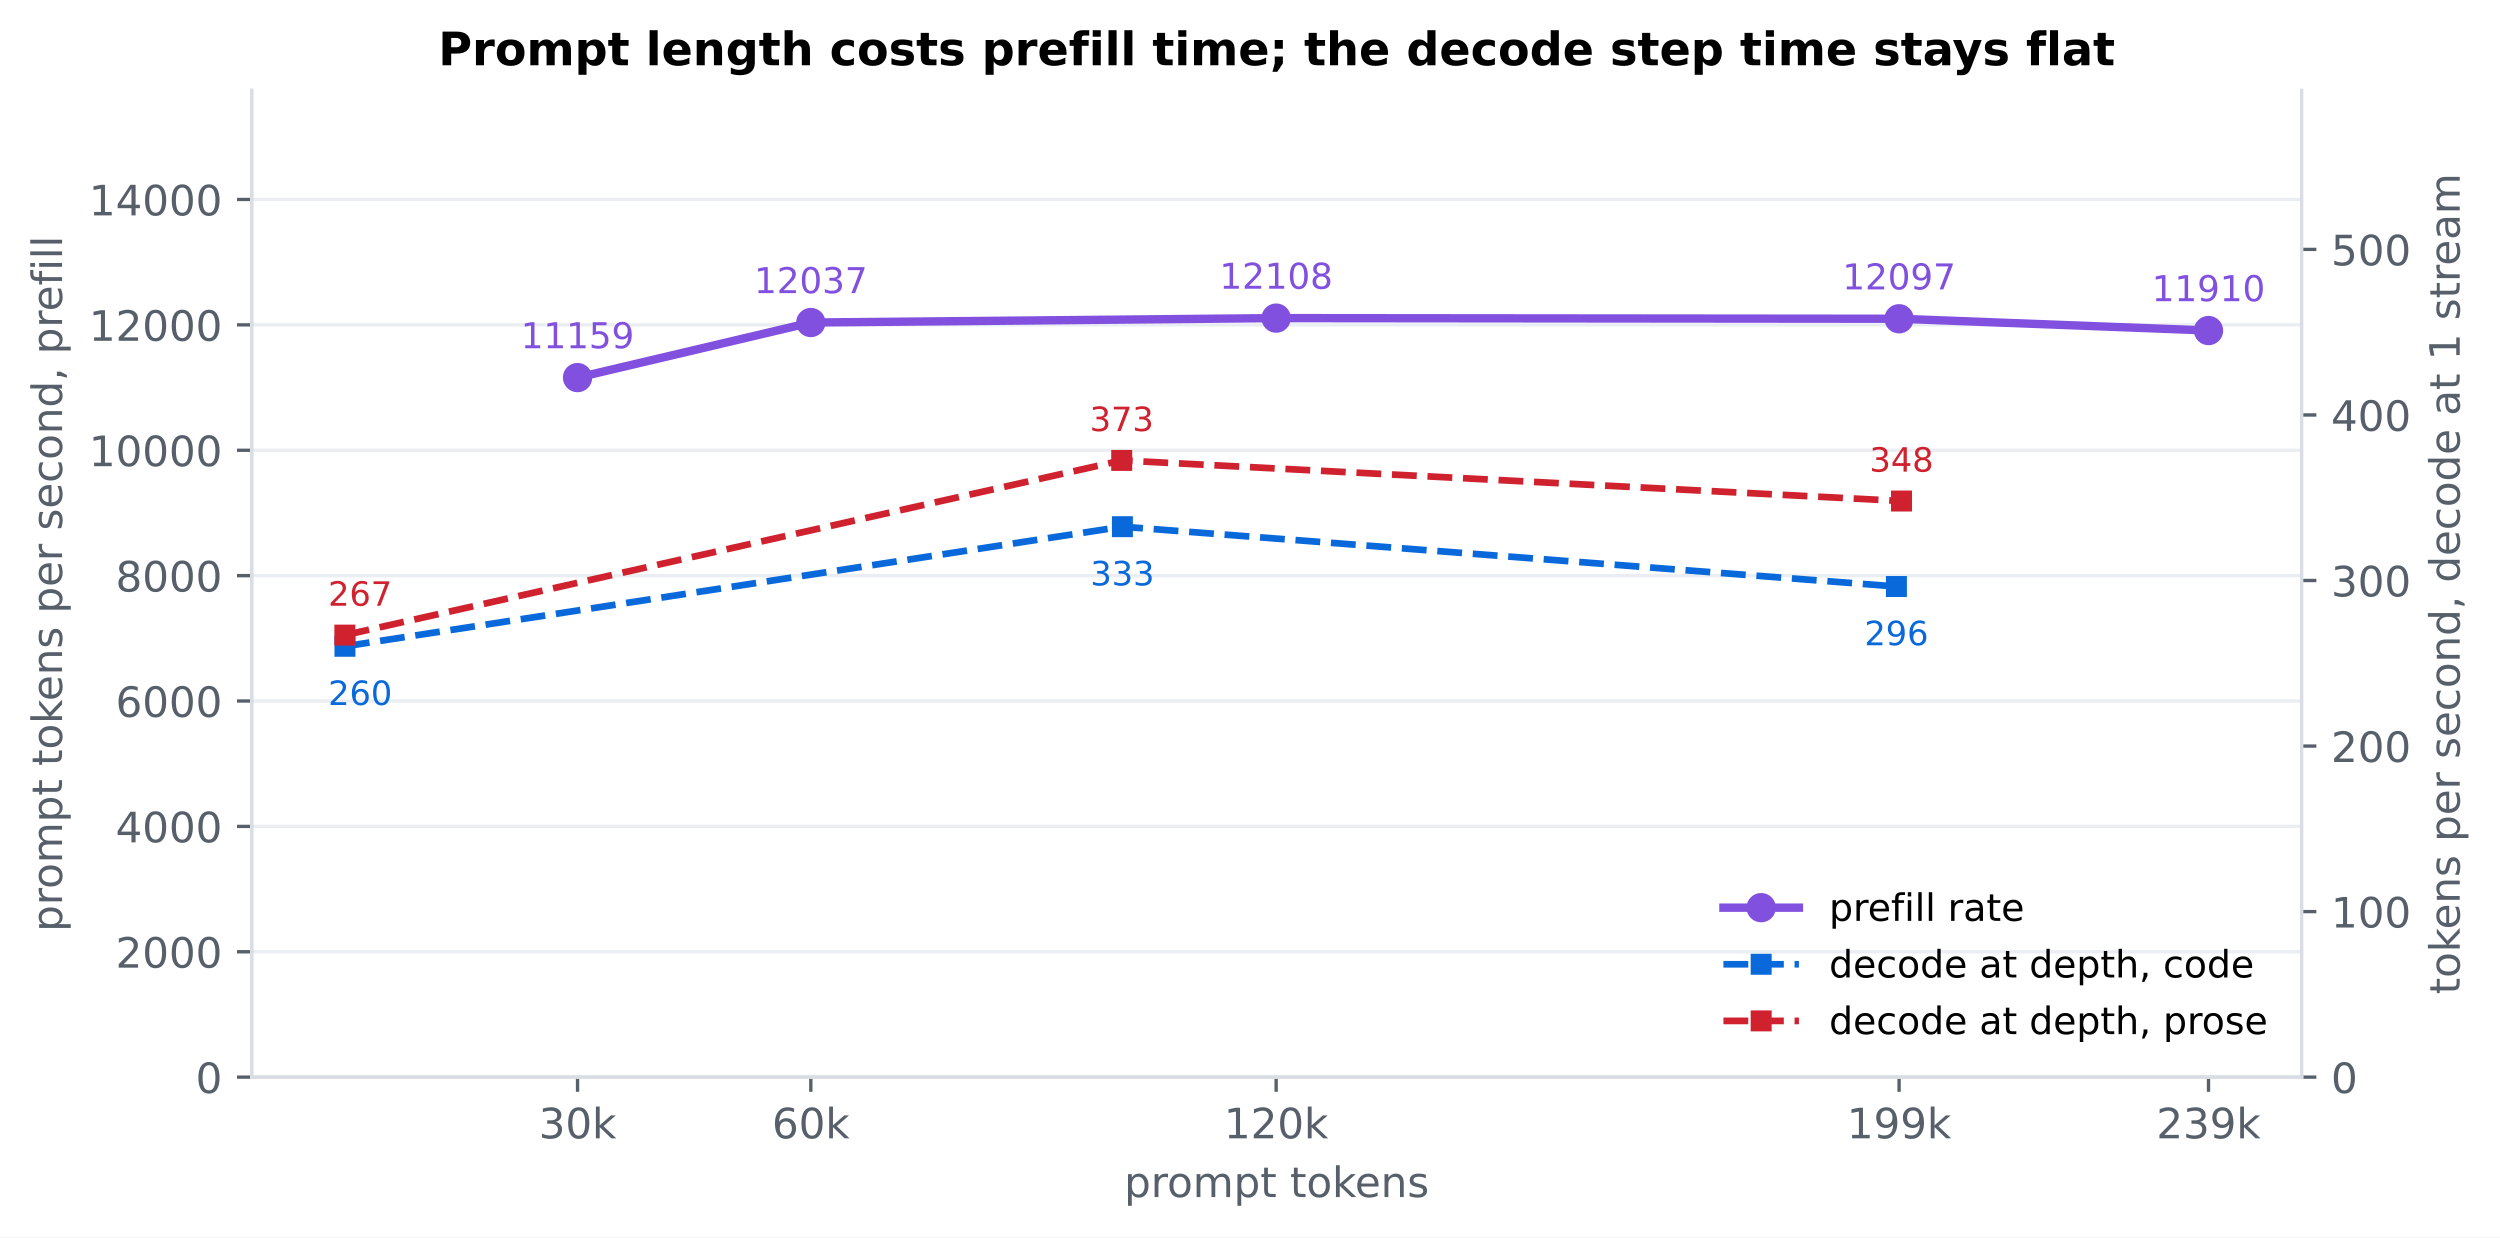
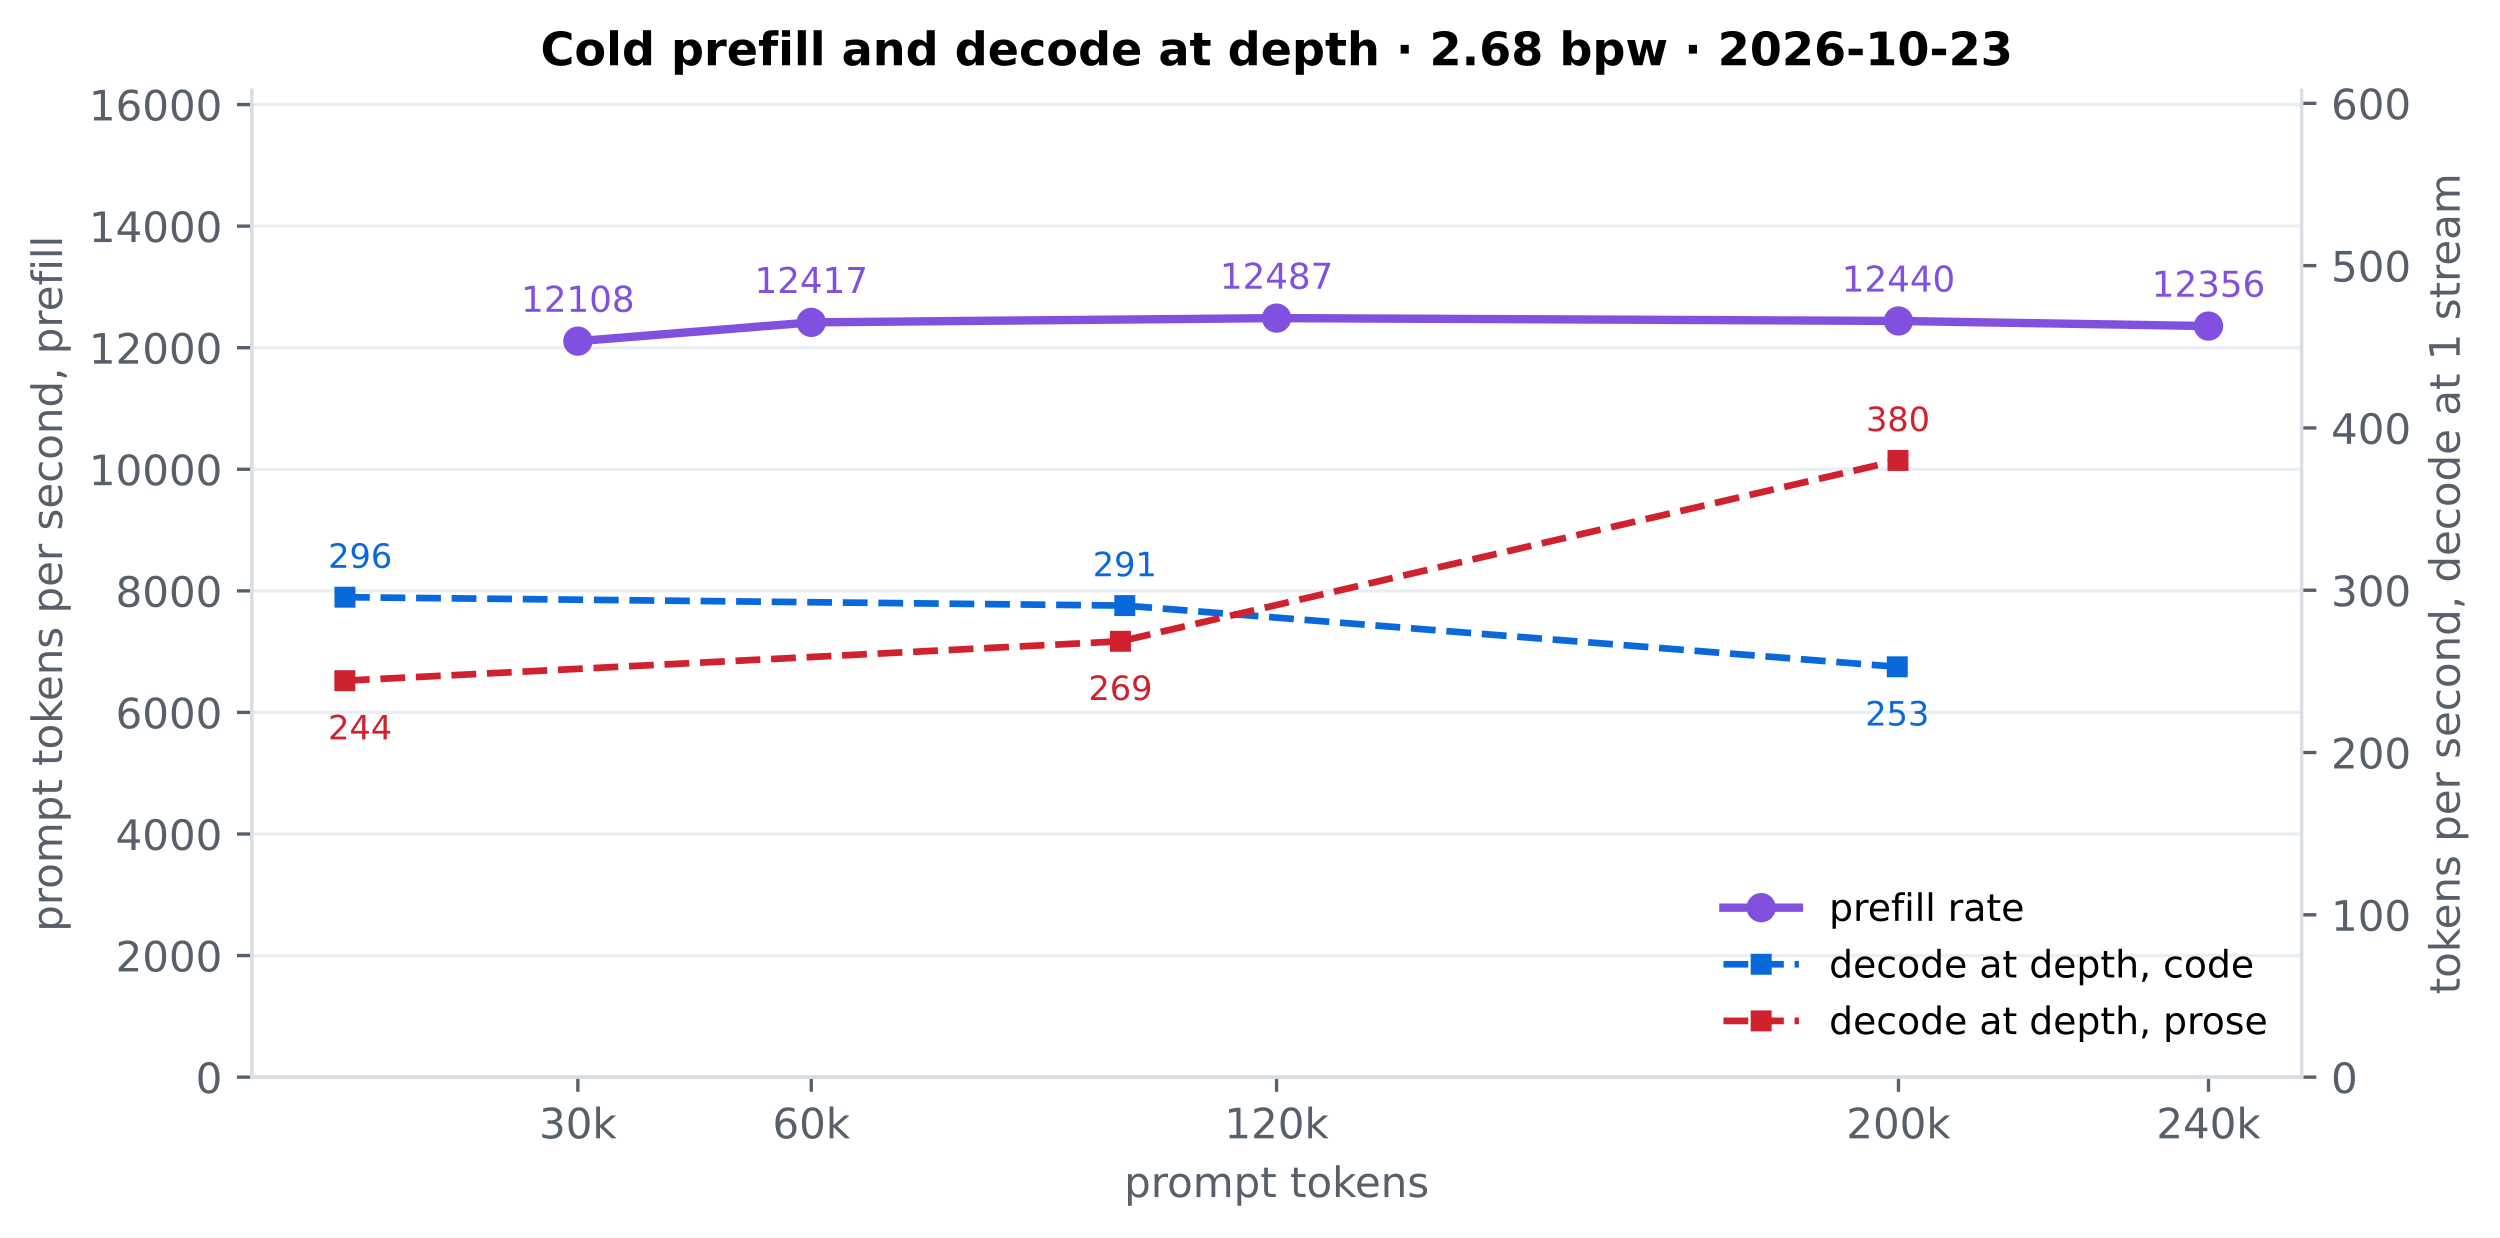
<svg xmlns="http://www.w3.org/2000/svg" xmlns:xlink="http://www.w3.org/1999/xlink" width="596.138pt" height="295.051pt" viewBox="0 0 596.138 295.051" version="1.1">
  <defs>
    <style type="text/css">*{stroke-linejoin: round; stroke-linecap: butt}</style>
  </defs>
  <g id="figure_1">
    <g id="patch_1">
-       <path d="M 0 295.051  L 596.138 295.051  L 596.138 0  L 0 0  z " style="fill: #ffffff" />
+       <path d="M 0 295.051 L 596.138 295.051 L 596.138 0 L 0 0 z " style="fill: #ffffff" />
    </g>
    <g id="axes_1">
      <g id="patch_2">
-         <path d="M 60.013 256.849  L 548.85 256.849  L 548.85 21.558  L 60.013 21.558  z " style="fill: #ffffff" />
+         <path d="M 60.013 256.849 L 548.85 256.849 L 548.85 21.558 L 60.013 21.558 z " style="fill: #ffffff" />
      </g>
      <g id="matplotlib.axis_1">
        <g id="xtick_1">
          <g id="line2d_1">
            <defs>
-               <path id="me7ff6770a5" d="M 0 0  L 0 3.5  " style="stroke: #57606a; stroke-width: 0.8" />
+               <path id="m849d6d04f1" d="M 0 0 L 0 3.5 " style="stroke: #57606a; stroke-width: 0.8" />
            </defs>
            <g>
-               <use xlink:href="#me7ff6770a5" x="137.719" y="256.849" style="fill: #57606a; stroke: #57606a; stroke-width: 0.8" />
+               <use xlink:href="#m849d6d04f1" x="137.792" y="256.849" style="fill: #57606a; stroke: #57606a; stroke-width: 0.8" />
            </g>
          </g>
          <g id="text_1">
-             <text style="font-size: 10px; font-family: 'DejaVu Sans', 'Bitstream Vera Sans', 'Computer Modern Sans Serif', 'Lucida Grande', 'Verdana', 'Geneva', 'Lucid', 'Arial', 'Helvetica', 'Avant Garde', sans-serif; text-anchor: middle; fill: #57606a" x="137.719" y="271.448" transform="rotate(-0 137.719 271.4476)">30k</text>
+             <text style="font-size: 10px; font-family: 'DejaVu Sans', 'Bitstream Vera Sans', 'Computer Modern Sans Serif', 'Lucida Grande', 'Verdana', 'Geneva', 'Lucid', 'Arial', 'Helvetica', 'Avant Garde', sans-serif; text-anchor: middle; fill: #57606a" x="137.792" y="271.448" transform="rotate(-0 137.7923 271.4476)">30k</text>
          </g>
        </g>
        <g id="xtick_2">
          <g id="line2d_2">
            <g>
-               <use xlink:href="#me7ff6770a5" x="193.344" y="256.849" style="fill: #57606a; stroke: #57606a; stroke-width: 0.8" />
+               <use xlink:href="#m849d6d04f1" x="193.452" y="256.849" style="fill: #57606a; stroke: #57606a; stroke-width: 0.8" />
            </g>
          </g>
          <g id="text_2">
-             <text style="font-size: 10px; font-family: 'DejaVu Sans', 'Bitstream Vera Sans', 'Computer Modern Sans Serif', 'Lucida Grande', 'Verdana', 'Geneva', 'Lucid', 'Arial', 'Helvetica', 'Avant Garde', sans-serif; text-anchor: middle; fill: #57606a" x="193.344" y="271.448" transform="rotate(-0 193.3438 271.4476)">60k</text>
+             <text style="font-size: 10px; font-family: 'DejaVu Sans', 'Bitstream Vera Sans', 'Computer Modern Sans Serif', 'Lucida Grande', 'Verdana', 'Geneva', 'Lucid', 'Arial', 'Helvetica', 'Avant Garde', sans-serif; text-anchor: middle; fill: #57606a" x="193.452" y="271.448" transform="rotate(-0 193.4521 271.4476)">60k</text>
          </g>
        </g>
        <g id="xtick_3">
          <g id="line2d_3">
            <g>
-               <use xlink:href="#me7ff6770a5" x="304.303" y="256.849" style="fill: #57606a; stroke: #57606a; stroke-width: 0.8" />
+               <use xlink:href="#m849d6d04f1" x="304.407" y="256.849" style="fill: #57606a; stroke: #57606a; stroke-width: 0.8" />
            </g>
          </g>
          <g id="text_3">
-             <text style="font-size: 10px; font-family: 'DejaVu Sans', 'Bitstream Vera Sans', 'Computer Modern Sans Serif', 'Lucida Grande', 'Verdana', 'Geneva', 'Lucid', 'Arial', 'Helvetica', 'Avant Garde', sans-serif; text-anchor: middle; fill: #57606a" x="304.303" y="271.448" transform="rotate(-0 304.3026 271.4476)">120k</text>
+             <text style="font-size: 10px; font-family: 'DejaVu Sans', 'Bitstream Vera Sans', 'Computer Modern Sans Serif', 'Lucida Grande', 'Verdana', 'Geneva', 'Lucid', 'Arial', 'Helvetica', 'Avant Garde', sans-serif; text-anchor: middle; fill: #57606a" x="304.407" y="271.448" transform="rotate(-0 304.4068 271.4476)">120k</text>
          </g>
        </g>
        <g id="xtick_4">
          <g id="line2d_4">
            <g>
-               <use xlink:href="#me7ff6770a5" x="452.846" y="256.849" style="fill: #57606a; stroke: #57606a; stroke-width: 0.8" />
+               <use xlink:href="#m849d6d04f1" x="452.701" y="256.849" style="fill: #57606a; stroke: #57606a; stroke-width: 0.8" />
            </g>
          </g>
          <g id="text_4">
-             <text style="font-size: 10px; font-family: 'DejaVu Sans', 'Bitstream Vera Sans', 'Computer Modern Sans Serif', 'Lucida Grande', 'Verdana', 'Geneva', 'Lucid', 'Arial', 'Helvetica', 'Avant Garde', sans-serif; text-anchor: middle; fill: #57606a" x="452.846" y="271.448" transform="rotate(-0 452.8459 271.4476)">199k</text>
+             <text style="font-size: 10px; font-family: 'DejaVu Sans', 'Bitstream Vera Sans', 'Computer Modern Sans Serif', 'Lucida Grande', 'Verdana', 'Geneva', 'Lucid', 'Arial', 'Helvetica', 'Avant Garde', sans-serif; text-anchor: middle; fill: #57606a" x="452.701" y="271.448" transform="rotate(-0 452.7006 271.4476)">200k</text>
          </g>
        </g>
        <g id="xtick_5">
          <g id="line2d_5">
            <g>
-               <use xlink:href="#me7ff6770a5" x="526.63" y="256.849" style="fill: #57606a; stroke: #57606a; stroke-width: 0.8" />
+               <use xlink:href="#m849d6d04f1" x="526.63" y="256.849" style="fill: #57606a; stroke: #57606a; stroke-width: 0.8" />
            </g>
          </g>
          <g id="text_5">
-             <text style="font-size: 10px; font-family: 'DejaVu Sans', 'Bitstream Vera Sans', 'Computer Modern Sans Serif', 'Lucida Grande', 'Verdana', 'Geneva', 'Lucid', 'Arial', 'Helvetica', 'Avant Garde', sans-serif; text-anchor: middle; fill: #57606a" x="526.63" y="271.448" transform="rotate(-0 526.6298 271.4476)">239k</text>
+             <text style="font-size: 10px; font-family: 'DejaVu Sans', 'Bitstream Vera Sans', 'Computer Modern Sans Serif', 'Lucida Grande', 'Verdana', 'Geneva', 'Lucid', 'Arial', 'Helvetica', 'Avant Garde', sans-serif; text-anchor: middle; fill: #57606a" x="526.63" y="271.448" transform="rotate(-0 526.6298 271.4476)">240k</text>
          </g>
        </g>
        <g id="text_6">
          <text style="font-size: 10px; font-family: 'DejaVu Sans', 'Bitstream Vera Sans', 'Computer Modern Sans Serif', 'Lucida Grande', 'Verdana', 'Geneva', 'Lucid', 'Arial', 'Helvetica', 'Avant Garde', sans-serif; text-anchor: middle; fill: #57606a" x="304.431" y="285.448" transform="rotate(-0 304.4315 285.4484)">prompt tokens</text>
        </g>
      </g>
      <g id="matplotlib.axis_2">
        <g id="ytick_1">
          <g id="line2d_6">
-             <path d="M 60.013 256.849  L 548.85 256.849  " clip-path="url(#pfccc46406d)" style="fill: none; stroke: #eaeef2; stroke-width: 0.8; stroke-linecap: square" />
+             <path d="M 60.013 256.849 L 548.85 256.849 " clip-path="url(#pd145f957ab)" style="fill: none; stroke: #eaeef2; stroke-width: 0.8; stroke-linecap: square" />
          </g>
          <g id="line2d_7">
            <defs>
-               <path id="m19bf4576a1" d="M 0 0  L -3.5 0  " style="stroke: #57606a; stroke-width: 0.8" />
+               <path id="mfe8df2e99f" d="M 0 0 L -3.5 0 " style="stroke: #57606a; stroke-width: 0.8" />
            </defs>
            <g>
-               <use xlink:href="#m19bf4576a1" x="60.013" y="256.849" style="fill: #57606a; stroke: #57606a; stroke-width: 0.8" />
+               <use xlink:href="#mfe8df2e99f" x="60.013" y="256.849" style="fill: #57606a; stroke: #57606a; stroke-width: 0.8" />
            </g>
          </g>
          <g id="text_7">
            <text style="font-size: 10px; font-family: 'DejaVu Sans', 'Bitstream Vera Sans', 'Computer Modern Sans Serif', 'Lucida Grande', 'Verdana', 'Geneva', 'Lucid', 'Arial', 'Helvetica', 'Avant Garde', sans-serif; text-anchor: end; fill: #57606a" x="53.013" y="260.648" transform="rotate(-0 53.01328 260.648)">0</text>
          </g>
        </g>
        <g id="ytick_2">
          <g id="line2d_8">
-             <path d="M 60.013 226.952  L 548.85 226.952  " clip-path="url(#pfccc46406d)" style="fill: none; stroke: #eaeef2; stroke-width: 0.8; stroke-linecap: square" />
+             <path d="M 60.013 227.86 L 548.85 227.86 " clip-path="url(#pd145f957ab)" style="fill: none; stroke: #eaeef2; stroke-width: 0.8; stroke-linecap: square" />
          </g>
          <g id="line2d_9">
            <g>
-               <use xlink:href="#m19bf4576a1" x="60.013" y="226.952" style="fill: #57606a; stroke: #57606a; stroke-width: 0.8" />
+               <use xlink:href="#mfe8df2e99f" x="60.013" y="227.86" style="fill: #57606a; stroke: #57606a; stroke-width: 0.8" />
            </g>
          </g>
          <g id="text_8">
-             <text style="font-size: 10px; font-family: 'DejaVu Sans', 'Bitstream Vera Sans', 'Computer Modern Sans Serif', 'Lucida Grande', 'Verdana', 'Geneva', 'Lucid', 'Arial', 'Helvetica', 'Avant Garde', sans-serif; text-anchor: end; fill: #57606a" x="53.013" y="230.751" transform="rotate(-0 53.01328 230.7509)">2000</text>
+             <text style="font-size: 10px; font-family: 'DejaVu Sans', 'Bitstream Vera Sans', 'Computer Modern Sans Serif', 'Lucida Grande', 'Verdana', 'Geneva', 'Lucid', 'Arial', 'Helvetica', 'Avant Garde', sans-serif; text-anchor: end; fill: #57606a" x="53.013" y="231.659" transform="rotate(-0 53.01328 231.6586)">2000</text>
          </g>
        </g>
        <g id="ytick_3">
          <g id="line2d_10">
-             <path d="M 60.013 197.055  L 548.85 197.055  " clip-path="url(#pfccc46406d)" style="fill: none; stroke: #eaeef2; stroke-width: 0.8; stroke-linecap: square" />
+             <path d="M 60.013 198.87 L 548.85 198.87 " clip-path="url(#pd145f957ab)" style="fill: none; stroke: #eaeef2; stroke-width: 0.8; stroke-linecap: square" />
          </g>
          <g id="line2d_11">
            <g>
-               <use xlink:href="#m19bf4576a1" x="60.013" y="197.055" style="fill: #57606a; stroke: #57606a; stroke-width: 0.8" />
+               <use xlink:href="#mfe8df2e99f" x="60.013" y="198.87" style="fill: #57606a; stroke: #57606a; stroke-width: 0.8" />
            </g>
          </g>
          <g id="text_9">
-             <text style="font-size: 10px; font-family: 'DejaVu Sans', 'Bitstream Vera Sans', 'Computer Modern Sans Serif', 'Lucida Grande', 'Verdana', 'Geneva', 'Lucid', 'Arial', 'Helvetica', 'Avant Garde', sans-serif; text-anchor: end; fill: #57606a" x="53.013" y="200.854" transform="rotate(-0 53.01328 200.8538)">4000</text>
+             <text style="font-size: 10px; font-family: 'DejaVu Sans', 'Bitstream Vera Sans', 'Computer Modern Sans Serif', 'Lucida Grande', 'Verdana', 'Geneva', 'Lucid', 'Arial', 'Helvetica', 'Avant Garde', sans-serif; text-anchor: end; fill: #57606a" x="53.013" y="202.669" transform="rotate(-0 53.01328 202.6692)">4000</text>
          </g>
        </g>
        <g id="ytick_4">
          <g id="line2d_12">
-             <path d="M 60.013 167.158  L 548.85 167.158  " clip-path="url(#pfccc46406d)" style="fill: none; stroke: #eaeef2; stroke-width: 0.8; stroke-linecap: square" />
+             <path d="M 60.013 169.881 L 548.85 169.881 " clip-path="url(#pd145f957ab)" style="fill: none; stroke: #eaeef2; stroke-width: 0.8; stroke-linecap: square" />
          </g>
          <g id="line2d_13">
            <g>
-               <use xlink:href="#m19bf4576a1" x="60.013" y="167.158" style="fill: #57606a; stroke: #57606a; stroke-width: 0.8" />
+               <use xlink:href="#mfe8df2e99f" x="60.013" y="169.881" style="fill: #57606a; stroke: #57606a; stroke-width: 0.8" />
            </g>
          </g>
          <g id="text_10">
-             <text style="font-size: 10px; font-family: 'DejaVu Sans', 'Bitstream Vera Sans', 'Computer Modern Sans Serif', 'Lucida Grande', 'Verdana', 'Geneva', 'Lucid', 'Arial', 'Helvetica', 'Avant Garde', sans-serif; text-anchor: end; fill: #57606a" x="53.013" y="170.957" transform="rotate(-0 53.01328 170.9567)">6000</text>
+             <text style="font-size: 10px; font-family: 'DejaVu Sans', 'Bitstream Vera Sans', 'Computer Modern Sans Serif', 'Lucida Grande', 'Verdana', 'Geneva', 'Lucid', 'Arial', 'Helvetica', 'Avant Garde', sans-serif; text-anchor: end; fill: #57606a" x="53.013" y="173.68" transform="rotate(-0 53.01328 173.6798)">6000</text>
          </g>
        </g>
        <g id="ytick_5">
          <g id="line2d_14">
-             <path d="M 60.013 137.261  L 548.85 137.261  " clip-path="url(#pfccc46406d)" style="fill: none; stroke: #eaeef2; stroke-width: 0.8; stroke-linecap: square" />
+             <path d="M 60.013 140.892 L 548.85 140.892 " clip-path="url(#pd145f957ab)" style="fill: none; stroke: #eaeef2; stroke-width: 0.8; stroke-linecap: square" />
          </g>
          <g id="line2d_15">
            <g>
-               <use xlink:href="#m19bf4576a1" x="60.013" y="137.261" style="fill: #57606a; stroke: #57606a; stroke-width: 0.8" />
+               <use xlink:href="#mfe8df2e99f" x="60.013" y="140.892" style="fill: #57606a; stroke: #57606a; stroke-width: 0.8" />
            </g>
          </g>
          <g id="text_11">
-             <text style="font-size: 10px; font-family: 'DejaVu Sans', 'Bitstream Vera Sans', 'Computer Modern Sans Serif', 'Lucida Grande', 'Verdana', 'Geneva', 'Lucid', 'Arial', 'Helvetica', 'Avant Garde', sans-serif; text-anchor: end; fill: #57606a" x="53.013" y="141.06" transform="rotate(-0 53.01328 141.0596)">8000</text>
+             <text style="font-size: 10px; font-family: 'DejaVu Sans', 'Bitstream Vera Sans', 'Computer Modern Sans Serif', 'Lucida Grande', 'Verdana', 'Geneva', 'Lucid', 'Arial', 'Helvetica', 'Avant Garde', sans-serif; text-anchor: end; fill: #57606a" x="53.013" y="144.69" transform="rotate(-0 53.01328 144.6904)">8000</text>
          </g>
        </g>
        <g id="ytick_6">
          <g id="line2d_16">
-             <path d="M 60.013 107.364  L 548.85 107.364  " clip-path="url(#pfccc46406d)" style="fill: none; stroke: #eaeef2; stroke-width: 0.8; stroke-linecap: square" />
+             <path d="M 60.013 111.902 L 548.85 111.902 " clip-path="url(#pd145f957ab)" style="fill: none; stroke: #eaeef2; stroke-width: 0.8; stroke-linecap: square" />
          </g>
          <g id="line2d_17">
            <g>
-               <use xlink:href="#m19bf4576a1" x="60.013" y="107.364" style="fill: #57606a; stroke: #57606a; stroke-width: 0.8" />
+               <use xlink:href="#mfe8df2e99f" x="60.013" y="111.902" style="fill: #57606a; stroke: #57606a; stroke-width: 0.8" />
            </g>
          </g>
          <g id="text_12">
-             <text style="font-size: 10px; font-family: 'DejaVu Sans', 'Bitstream Vera Sans', 'Computer Modern Sans Serif', 'Lucida Grande', 'Verdana', 'Geneva', 'Lucid', 'Arial', 'Helvetica', 'Avant Garde', sans-serif; text-anchor: end; fill: #57606a" x="53.013" y="111.163" transform="rotate(-0 53.01328 111.1625)">10000</text>
+             <text style="font-size: 10px; font-family: 'DejaVu Sans', 'Bitstream Vera Sans', 'Computer Modern Sans Serif', 'Lucida Grande', 'Verdana', 'Geneva', 'Lucid', 'Arial', 'Helvetica', 'Avant Garde', sans-serif; text-anchor: end; fill: #57606a" x="53.013" y="115.701" transform="rotate(-0 53.01328 115.701)">10000</text>
          </g>
        </g>
        <g id="ytick_7">
          <g id="line2d_18">
-             <path d="M 60.013 77.467  L 548.85 77.467  " clip-path="url(#pfccc46406d)" style="fill: none; stroke: #eaeef2; stroke-width: 0.8; stroke-linecap: square" />
+             <path d="M 60.013 82.913 L 548.85 82.913 " clip-path="url(#pd145f957ab)" style="fill: none; stroke: #eaeef2; stroke-width: 0.8; stroke-linecap: square" />
          </g>
          <g id="line2d_19">
            <g>
-               <use xlink:href="#m19bf4576a1" x="60.013" y="77.467" style="fill: #57606a; stroke: #57606a; stroke-width: 0.8" />
+               <use xlink:href="#mfe8df2e99f" x="60.013" y="82.913" style="fill: #57606a; stroke: #57606a; stroke-width: 0.8" />
            </g>
          </g>
          <g id="text_13">
-             <text style="font-size: 10px; font-family: 'DejaVu Sans', 'Bitstream Vera Sans', 'Computer Modern Sans Serif', 'Lucida Grande', 'Verdana', 'Geneva', 'Lucid', 'Arial', 'Helvetica', 'Avant Garde', sans-serif; text-anchor: end; fill: #57606a" x="53.013" y="81.265" transform="rotate(-0 53.01328 81.26543)">12000</text>
+             <text style="font-size: 10px; font-family: 'DejaVu Sans', 'Bitstream Vera Sans', 'Computer Modern Sans Serif', 'Lucida Grande', 'Verdana', 'Geneva', 'Lucid', 'Arial', 'Helvetica', 'Avant Garde', sans-serif; text-anchor: end; fill: #57606a" x="53.013" y="86.712" transform="rotate(-0 53.01328 86.71161)">12000</text>
          </g>
        </g>
        <g id="ytick_8">
          <g id="line2d_20">
-             <path d="M 60.013 47.569  L 548.85 47.569  " clip-path="url(#pfccc46406d)" style="fill: none; stroke: #eaeef2; stroke-width: 0.8; stroke-linecap: square" />
+             <path d="M 60.013 53.923 L 548.85 53.923 " clip-path="url(#pd145f957ab)" style="fill: none; stroke: #eaeef2; stroke-width: 0.8; stroke-linecap: square" />
          </g>
          <g id="line2d_21">
            <g>
-               <use xlink:href="#m19bf4576a1" x="60.013" y="47.569" style="fill: #57606a; stroke: #57606a; stroke-width: 0.8" />
+               <use xlink:href="#mfe8df2e99f" x="60.013" y="53.923" style="fill: #57606a; stroke: #57606a; stroke-width: 0.8" />
            </g>
          </g>
          <g id="text_14">
-             <text style="font-size: 10px; font-family: 'DejaVu Sans', 'Bitstream Vera Sans', 'Computer Modern Sans Serif', 'Lucida Grande', 'Verdana', 'Geneva', 'Lucid', 'Arial', 'Helvetica', 'Avant Garde', sans-serif; text-anchor: end; fill: #57606a" x="53.013" y="51.368" transform="rotate(-0 53.01328 51.36833)">14000</text>
-           </g>
-         </g>
-         <g id="text_15">
+             <text style="font-size: 10px; font-family: 'DejaVu Sans', 'Bitstream Vera Sans', 'Computer Modern Sans Serif', 'Lucida Grande', 'Verdana', 'Geneva', 'Lucid', 'Arial', 'Helvetica', 'Avant Garde', sans-serif; text-anchor: end; fill: #57606a" x="53.013" y="57.722" transform="rotate(-0 53.01328 57.72221)">14000</text>
+           </g>
+         </g>
+         <g id="ytick_9">
+           <g id="line2d_22">
+             <path d="M 60.013 24.934 L 548.85 24.934 " clip-path="url(#pd145f957ab)" style="fill: none; stroke: #eaeef2; stroke-width: 0.8; stroke-linecap: square" />
+           </g>
+           <g id="line2d_23">
+             <g>
+               <use xlink:href="#mfe8df2e99f" x="60.013" y="24.934" style="fill: #57606a; stroke: #57606a; stroke-width: 0.8" />
+             </g>
+           </g>
+           <g id="text_15">
+             <text style="font-size: 10px; font-family: 'DejaVu Sans', 'Bitstream Vera Sans', 'Computer Modern Sans Serif', 'Lucida Grande', 'Verdana', 'Geneva', 'Lucid', 'Arial', 'Helvetica', 'Avant Garde', sans-serif; text-anchor: end; fill: #57606a" x="53.013" y="28.733" transform="rotate(-0 53.01328 28.7328)">16000</text>
+           </g>
+         </g>
+         <g id="text_16">
          <text style="font-size: 10px; font-family: 'DejaVu Sans', 'Bitstream Vera Sans', 'Computer Modern Sans Serif', 'Lucida Grande', 'Verdana', 'Geneva', 'Lucid', 'Arial', 'Helvetica', 'Avant Garde', sans-serif; text-anchor: middle; fill: #57606a" x="14.798" y="139.204" transform="rotate(-90 14.79844 139.2037)">prompt tokens per second, prefill</text>
        </g>
      </g>
-       <g id="line2d_22">
-         <path d="M 137.719 90.038  L 193.344 76.907  L 304.303 75.856  L 452.846 76.011  L 526.63 78.817  " clip-path="url(#pfccc46406d)" style="fill: none; stroke: #8250df; stroke-width: 2; stroke-linecap: square" />
+       <g id="line2d_24">
+         <path d="M 137.792 81.348 L 193.452 76.869 L 304.407 75.856 L 452.701 76.538 L 526.63 77.756 " clip-path="url(#pd145f957ab)" style="fill: none; stroke: #8250df; stroke-width: 2; stroke-linecap: square" />
        <defs>
-           <path id="mda9f29d31c" d="M 0 3  C 0.796 3 1.559 2.684 2.121 2.121  C 2.684 1.559 3 0.796 3 0  C 3 -0.796 2.684 -1.559 2.121 -2.121  C 1.559 -2.684 0.796 -3 0 -3  C -0.796 -3 -1.559 -2.684 -2.121 -2.121  C -2.684 -1.559 -3 -0.796 -3 0  C -3 0.796 -2.684 1.559 -2.121 2.121  C -1.559 2.684 -0.796 3 0 3  z " style="stroke: #8250df" />
+           <path id="m22902ea5b6" d="M 0 3 C 0.796 3 1.559 2.684 2.121 2.121 C 2.684 1.559 3 0.796 3 0 C 3 -0.796 2.684 -1.559 2.121 -2.121 C 1.559 -2.684 0.796 -3 0 -3 C -0.796 -3 -1.559 -2.684 -2.121 -2.121 C -2.684 -1.559 -3 -0.796 -3 0 C -3 0.796 -2.684 1.559 -2.121 2.121 C -1.559 2.684 -0.796 3 0 3 z " style="stroke: #8250df" />
        </defs>
-         <g clip-path="url(#pfccc46406d)">
-           <use xlink:href="#mda9f29d31c" x="137.719" y="90.038" style="fill: #8250df; stroke: #8250df" />
-           <use xlink:href="#mda9f29d31c" x="193.344" y="76.907" style="fill: #8250df; stroke: #8250df" />
-           <use xlink:href="#mda9f29d31c" x="304.303" y="75.856" style="fill: #8250df; stroke: #8250df" />
-           <use xlink:href="#mda9f29d31c" x="452.846" y="76.011" style="fill: #8250df; stroke: #8250df" />
-           <use xlink:href="#mda9f29d31c" x="526.63" y="78.817" style="fill: #8250df; stroke: #8250df" />
+         <g clip-path="url(#pd145f957ab)">
+           <use xlink:href="#m22902ea5b6" x="137.792" y="81.348" style="fill: #8250df; stroke: #8250df" />
+           <use xlink:href="#m22902ea5b6" x="193.452" y="76.869" style="fill: #8250df; stroke: #8250df" />
+           <use xlink:href="#m22902ea5b6" x="304.407" y="75.856" style="fill: #8250df; stroke: #8250df" />
+           <use xlink:href="#m22902ea5b6" x="452.701" y="76.538" style="fill: #8250df; stroke: #8250df" />
+           <use xlink:href="#m22902ea5b6" x="526.63" y="77.756" style="fill: #8250df; stroke: #8250df" />
        </g>
      </g>
      <g id="patch_3">
-         <path d="M 60.013 256.849  L 60.013 21.558  " style="fill: none; stroke: #d8dee4; stroke-width: 0.8; stroke-linejoin: miter; stroke-linecap: square" />
+         <path d="M 60.013 256.849 L 60.013 21.558 " style="fill: none; stroke: #d8dee4; stroke-width: 0.8; stroke-linejoin: miter; stroke-linecap: square" />
      </g>
      <g id="patch_4">
-         <path d="M 60.013 256.849  L 548.85 256.849  " style="fill: none; stroke: #d8dee4; stroke-width: 0.8; stroke-linejoin: miter; stroke-linecap: square" />
-       </g>
-       <g id="text_16">
-         <text style="font-size: 8.5px; font-family: 'DejaVu Sans', 'Bitstream Vera Sans', 'Computer Modern Sans Serif', 'Lucida Grande', 'Verdana', 'Geneva', 'Lucid', 'Arial', 'Helvetica', 'Avant Garde', sans-serif; text-anchor: middle; fill: #8250df" x="137.719" y="83.038" transform="rotate(-0 137.719 83.03751)">11159</text>
+         <path d="M 60.013 256.849 L 548.85 256.849 " style="fill: none; stroke: #d8dee4; stroke-width: 0.8; stroke-linejoin: miter; stroke-linecap: square" />
      </g>
      <g id="text_17">
-         <text style="font-size: 8.5px; font-family: 'DejaVu Sans', 'Bitstream Vera Sans', 'Computer Modern Sans Serif', 'Lucida Grande', 'Verdana', 'Geneva', 'Lucid', 'Arial', 'Helvetica', 'Avant Garde', sans-serif; text-anchor: middle; fill: #8250df" x="193.344" y="69.907" transform="rotate(-0 193.3438 69.9071)">12037</text>
+         <text style="font-size: 8.5px; font-family: 'DejaVu Sans', 'Bitstream Vera Sans', 'Computer Modern Sans Serif', 'Lucida Grande', 'Verdana', 'Geneva', 'Lucid', 'Arial', 'Helvetica', 'Avant Garde', sans-serif; text-anchor: middle; fill: #8250df" x="137.792" y="74.348" transform="rotate(-0 137.7923 74.348)">12108</text>
      </g>
      <g id="text_18">
-         <text style="font-size: 8.5px; font-family: 'DejaVu Sans', 'Bitstream Vera Sans', 'Computer Modern Sans Serif', 'Lucida Grande', 'Verdana', 'Geneva', 'Lucid', 'Arial', 'Helvetica', 'Avant Garde', sans-serif; text-anchor: middle; fill: #8250df" x="304.303" y="68.856" transform="rotate(-0 304.3026 68.85618)">12108</text>
+         <text style="font-size: 8.5px; font-family: 'DejaVu Sans', 'Bitstream Vera Sans', 'Computer Modern Sans Serif', 'Lucida Grande', 'Verdana', 'Geneva', 'Lucid', 'Arial', 'Helvetica', 'Avant Garde', sans-serif; text-anchor: middle; fill: #8250df" x="193.452" y="69.869" transform="rotate(-0 193.4521 69.86895)">12417</text>
      </g>
      <g id="text_19">
-         <text style="font-size: 8.5px; font-family: 'DejaVu Sans', 'Bitstream Vera Sans', 'Computer Modern Sans Serif', 'Lucida Grande', 'Verdana', 'Geneva', 'Lucid', 'Arial', 'Helvetica', 'Avant Garde', sans-serif; text-anchor: middle; fill: #8250df" x="452.846" y="69.011" transform="rotate(-0 452.8459 69.01111)">12097</text>
+         <text style="font-size: 8.5px; font-family: 'DejaVu Sans', 'Bitstream Vera Sans', 'Computer Modern Sans Serif', 'Lucida Grande', 'Verdana', 'Geneva', 'Lucid', 'Arial', 'Helvetica', 'Avant Garde', sans-serif; text-anchor: middle; fill: #8250df" x="304.407" y="68.856" transform="rotate(-0 304.4068 68.85618)">12487</text>
      </g>
      <g id="text_20">
-         <text style="font-size: 8.5px; font-family: 'DejaVu Sans', 'Bitstream Vera Sans', 'Computer Modern Sans Serif', 'Lucida Grande', 'Verdana', 'Geneva', 'Lucid', 'Arial', 'Helvetica', 'Avant Garde', sans-serif; text-anchor: middle; fill: #8250df" x="526.63" y="71.817" transform="rotate(-0 526.6298 71.81707)">11910</text>
+         <text style="font-size: 8.5px; font-family: 'DejaVu Sans', 'Bitstream Vera Sans', 'Computer Modern Sans Serif', 'Lucida Grande', 'Verdana', 'Geneva', 'Lucid', 'Arial', 'Helvetica', 'Avant Garde', sans-serif; text-anchor: middle; fill: #8250df" x="452.701" y="69.538" transform="rotate(-0 452.7006 69.53809)">12440</text>
      </g>
      <g id="text_21">
-         <text style="font-weight: 700; font-size: 11px; font-family: 'DejaVu Sans', 'Bitstream Vera Sans', 'Computer Modern Sans Serif', 'Lucida Grande', 'Verdana', 'Geneva', 'Lucid', 'Arial', 'Helvetica', 'Avant Garde', sans-serif; text-anchor: middle" x="304.431" y="15.558" transform="rotate(-0 304.4315 15.55828)">Prompt length costs prefill time; the decode step time stays flat</text>
+         <text style="font-size: 8.5px; font-family: 'DejaVu Sans', 'Bitstream Vera Sans', 'Computer Modern Sans Serif', 'Lucida Grande', 'Verdana', 'Geneva', 'Lucid', 'Arial', 'Helvetica', 'Avant Garde', sans-serif; text-anchor: middle; fill: #8250df" x="526.63" y="70.756" transform="rotate(-0 526.6298 70.75601)">12356</text>
+       </g>
+       <g id="text_22">
+         <text style="font-weight: 700; font-size: 11px; font-family: 'DejaVu Sans', 'Bitstream Vera Sans', 'Computer Modern Sans Serif', 'Lucida Grande', 'Verdana', 'Geneva', 'Lucid', 'Arial', 'Helvetica', 'Avant Garde', sans-serif; text-anchor: middle" x="304.431" y="15.558" transform="rotate(-0 304.4315 15.55828)">Cold prefill and decode at depth · 2.68 bpw · 2026-10-23</text>
      </g>
      <g id="legend_1">
-         <g id="line2d_23">
-           <path d="M 410.961 216.436  L 419.961 216.436  L 428.961 216.436  " style="fill: none; stroke: #8250df; stroke-width: 2; stroke-linecap: square" />
+         <g id="line2d_25">
+           <path d="M 410.961 216.436 L 419.961 216.436 L 428.961 216.436 " style="fill: none; stroke: #8250df; stroke-width: 2; stroke-linecap: square" />
          <g>
-             <use xlink:href="#mda9f29d31c" x="419.961" y="216.436" style="fill: #8250df; stroke: #8250df" />
-           </g>
-         </g>
-         <g id="text_22">
+             <use xlink:href="#m22902ea5b6" x="419.961" y="216.436" style="fill: #8250df; stroke: #8250df" />
+           </g>
+         </g>
+         <g id="text_23">
          <text style="font-size: 9px; font-family: 'DejaVu Sans', 'Bitstream Vera Sans', 'Computer Modern Sans Serif', 'Lucida Grande', 'Verdana', 'Geneva', 'Lucid', 'Arial', 'Helvetica', 'Avant Garde', sans-serif; text-anchor: start" x="436.161" y="219.586" transform="rotate(-0 436.1612 219.5857)">prefill rate</text>
        </g>
-         <g id="line2d_24">
-           <path d="M 410.961 229.936  L 419.961 229.936  L 428.961 229.936  " style="fill: none; stroke-dasharray: 5.92,2.56; stroke-dashoffset: 0; stroke: #0969da; stroke-width: 1.6" />
+         <g id="line2d_26">
+           <path d="M 410.961 229.936 L 419.961 229.936 L 428.961 229.936 " style="fill: none; stroke-dasharray: 5.92,2.56; stroke-dashoffset: 0; stroke: #0969da; stroke-width: 1.6" />
          <defs>
-             <path id="md9d3897cda" d="M -2 2  L 2 2  L 2 -2  L -2 -2  z " style="stroke: #0969da; stroke-linejoin: miter" />
+             <path id="mee9123daf0" d="M -2 2 L 2 2 L 2 -2 L -2 -2 z " style="stroke: #0969da; stroke-linejoin: miter" />
          </defs>
          <g>
-             <use xlink:href="#md9d3897cda" x="419.961" y="229.936" style="fill: #0969da; stroke: #0969da; stroke-linejoin: miter" />
-           </g>
-         </g>
-         <g id="text_23">
+             <use xlink:href="#mee9123daf0" x="419.961" y="229.936" style="fill: #0969da; stroke: #0969da; stroke-linejoin: miter" />
+           </g>
+         </g>
+         <g id="text_24">
          <text style="font-size: 9px; font-family: 'DejaVu Sans', 'Bitstream Vera Sans', 'Computer Modern Sans Serif', 'Lucida Grande', 'Verdana', 'Geneva', 'Lucid', 'Arial', 'Helvetica', 'Avant Garde', sans-serif; text-anchor: start" x="436.161" y="233.086" transform="rotate(-0 436.1612 233.0864)">decode at depth, code</text>
        </g>
-         <g id="line2d_25">
-           <path d="M 410.961 243.437  L 419.961 243.437  L 428.961 243.437  " style="fill: none; stroke-dasharray: 5.92,2.56; stroke-dashoffset: 0; stroke: #cf222e; stroke-width: 1.6" />
+         <g id="line2d_27">
+           <path d="M 410.961 243.437 L 419.961 243.437 L 428.961 243.437 " style="fill: none; stroke-dasharray: 5.92,2.56; stroke-dashoffset: 0; stroke: #cf222e; stroke-width: 1.6" />
          <defs>
-             <path id="m0a3435f950" d="M -2 2  L 2 2  L 2 -2  L -2 -2  z " style="stroke: #cf222e; stroke-linejoin: miter" />
+             <path id="m8696967a26" d="M -2 2 L 2 2 L 2 -2 L -2 -2 z " style="stroke: #cf222e; stroke-linejoin: miter" />
          </defs>
          <g>
-             <use xlink:href="#m0a3435f950" x="419.961" y="243.437" style="fill: #cf222e; stroke: #cf222e; stroke-linejoin: miter" />
-           </g>
-         </g>
-         <g id="text_24">
+             <use xlink:href="#m8696967a26" x="419.961" y="243.437" style="fill: #cf222e; stroke: #cf222e; stroke-linejoin: miter" />
+           </g>
+         </g>
+         <g id="text_25">
          <text style="font-size: 9px; font-family: 'DejaVu Sans', 'Bitstream Vera Sans', 'Computer Modern Sans Serif', 'Lucida Grande', 'Verdana', 'Geneva', 'Lucid', 'Arial', 'Helvetica', 'Avant Garde', sans-serif; text-anchor: start" x="436.161" y="246.587" transform="rotate(-0 436.1612 246.5871)">decode at depth, prose</text>
        </g>
      </g>
    </g>
    <g id="axes_2">
      <g id="matplotlib.axis_3">
-         <g id="ytick_9">
-           <g id="line2d_26">
+         <g id="ytick_10">
+           <g id="line2d_28">
            <defs>
-               <path id="mc9cbe31ccd" d="M 0 0  L 3.5 0  " style="stroke: #57606a; stroke-width: 0.8" />
+               <path id="m45b5c6b869" d="M 0 0 L 3.5 0 " style="stroke: #57606a; stroke-width: 0.8" />
            </defs>
            <g>
-               <use xlink:href="#mc9cbe31ccd" x="548.85" y="256.849" style="fill: #57606a; stroke: #57606a; stroke-width: 0.8" />
-             </g>
-           </g>
-           <g id="text_25">
+               <use xlink:href="#m45b5c6b869" x="548.85" y="256.849" style="fill: #57606a; stroke: #57606a; stroke-width: 0.8" />
+             </g>
+           </g>
+           <g id="text_26">
            <text style="font-size: 10px; font-family: 'DejaVu Sans', 'Bitstream Vera Sans', 'Computer Modern Sans Serif', 'Lucida Grande', 'Verdana', 'Geneva', 'Lucid', 'Arial', 'Helvetica', 'Avant Garde', sans-serif; text-anchor: start; fill: #57606a" x="555.85" y="260.648" transform="rotate(-0 555.8496 260.648)">0</text>
          </g>
        </g>
-         <g id="ytick_10">
-           <g id="line2d_27">
-             <g>
-               <use xlink:href="#mc9cbe31ccd" x="548.85" y="217.375" style="fill: #57606a; stroke: #57606a; stroke-width: 0.8" />
-             </g>
-           </g>
-           <g id="text_26">
-             <text style="font-size: 10px; font-family: 'DejaVu Sans', 'Bitstream Vera Sans', 'Computer Modern Sans Serif', 'Lucida Grande', 'Verdana', 'Geneva', 'Lucid', 'Arial', 'Helvetica', 'Avant Garde', sans-serif; text-anchor: start; fill: #57606a" x="555.85" y="221.173" transform="rotate(-0 555.8496 221.1734)">100</text>
-           </g>
-         </g>
        <g id="ytick_11">
-           <g id="line2d_28">
-             <g>
-               <use xlink:href="#mc9cbe31ccd" x="548.85" y="177.9" style="fill: #57606a; stroke: #57606a; stroke-width: 0.8" />
+           <g id="line2d_29">
+             <g>
+               <use xlink:href="#m45b5c6b869" x="548.85" y="218.147" style="fill: #57606a; stroke: #57606a; stroke-width: 0.8" />
            </g>
          </g>
          <g id="text_27">
-             <text style="font-size: 10px; font-family: 'DejaVu Sans', 'Bitstream Vera Sans', 'Computer Modern Sans Serif', 'Lucida Grande', 'Verdana', 'Geneva', 'Lucid', 'Arial', 'Helvetica', 'Avant Garde', sans-serif; text-anchor: start; fill: #57606a" x="555.85" y="181.699" transform="rotate(-0 555.8496 181.6988)">200</text>
+             <text style="font-size: 10px; font-family: 'DejaVu Sans', 'Bitstream Vera Sans', 'Computer Modern Sans Serif', 'Lucida Grande', 'Verdana', 'Geneva', 'Lucid', 'Arial', 'Helvetica', 'Avant Garde', sans-serif; text-anchor: start; fill: #57606a" x="555.85" y="221.946" transform="rotate(-0 555.8496 221.9463)">100</text>
          </g>
        </g>
        <g id="ytick_12">
-           <g id="line2d_29">
-             <g>
-               <use xlink:href="#mc9cbe31ccd" x="548.85" y="138.425" style="fill: #57606a; stroke: #57606a; stroke-width: 0.8" />
+           <g id="line2d_30">
+             <g>
+               <use xlink:href="#m45b5c6b869" x="548.85" y="179.446" style="fill: #57606a; stroke: #57606a; stroke-width: 0.8" />
            </g>
          </g>
          <g id="text_28">
-             <text style="font-size: 10px; font-family: 'DejaVu Sans', 'Bitstream Vera Sans', 'Computer Modern Sans Serif', 'Lucida Grande', 'Verdana', 'Geneva', 'Lucid', 'Arial', 'Helvetica', 'Avant Garde', sans-serif; text-anchor: start; fill: #57606a" x="555.85" y="142.224" transform="rotate(-0 555.8496 142.2241)">300</text>
+             <text style="font-size: 10px; font-family: 'DejaVu Sans', 'Bitstream Vera Sans', 'Computer Modern Sans Serif', 'Lucida Grande', 'Verdana', 'Geneva', 'Lucid', 'Arial', 'Helvetica', 'Avant Garde', sans-serif; text-anchor: start; fill: #57606a" x="555.85" y="183.245" transform="rotate(-0 555.8496 183.2446)">200</text>
          </g>
        </g>
        <g id="ytick_13">
-           <g id="line2d_30">
-             <g>
-               <use xlink:href="#mc9cbe31ccd" x="548.85" y="98.951" style="fill: #57606a; stroke: #57606a; stroke-width: 0.8" />
+           <g id="line2d_31">
+             <g>
+               <use xlink:href="#m45b5c6b869" x="548.85" y="140.744" style="fill: #57606a; stroke: #57606a; stroke-width: 0.8" />
            </g>
          </g>
          <g id="text_29">
-             <text style="font-size: 10px; font-family: 'DejaVu Sans', 'Bitstream Vera Sans', 'Computer Modern Sans Serif', 'Lucida Grande', 'Verdana', 'Geneva', 'Lucid', 'Arial', 'Helvetica', 'Avant Garde', sans-serif; text-anchor: start; fill: #57606a" x="555.85" y="102.749" transform="rotate(-0 555.8496 102.7495)">400</text>
+             <text style="font-size: 10px; font-family: 'DejaVu Sans', 'Bitstream Vera Sans', 'Computer Modern Sans Serif', 'Lucida Grande', 'Verdana', 'Geneva', 'Lucid', 'Arial', 'Helvetica', 'Avant Garde', sans-serif; text-anchor: start; fill: #57606a" x="555.85" y="144.543" transform="rotate(-0 555.8496 144.5429)">300</text>
          </g>
        </g>
        <g id="ytick_14">
-           <g id="line2d_31">
-             <g>
-               <use xlink:href="#mc9cbe31ccd" x="548.85" y="59.476" style="fill: #57606a; stroke: #57606a; stroke-width: 0.8" />
+           <g id="line2d_32">
+             <g>
+               <use xlink:href="#m45b5c6b869" x="548.85" y="102.042" style="fill: #57606a; stroke: #57606a; stroke-width: 0.8" />
            </g>
          </g>
          <g id="text_30">
-             <text style="font-size: 10px; font-family: 'DejaVu Sans', 'Bitstream Vera Sans', 'Computer Modern Sans Serif', 'Lucida Grande', 'Verdana', 'Geneva', 'Lucid', 'Arial', 'Helvetica', 'Avant Garde', sans-serif; text-anchor: start; fill: #57606a" x="555.85" y="63.275" transform="rotate(-0 555.8496 63.27486)">500</text>
-           </g>
-         </g>
-         <g id="text_31">
+             <text style="font-size: 10px; font-family: 'DejaVu Sans', 'Bitstream Vera Sans', 'Computer Modern Sans Serif', 'Lucida Grande', 'Verdana', 'Geneva', 'Lucid', 'Arial', 'Helvetica', 'Avant Garde', sans-serif; text-anchor: start; fill: #57606a" x="555.85" y="105.841" transform="rotate(-0 555.8496 105.8412)">400</text>
+           </g>
+         </g>
+         <g id="ytick_15">
+           <g id="line2d_33">
+             <g>
+               <use xlink:href="#m45b5c6b869" x="548.85" y="63.341" style="fill: #57606a; stroke: #57606a; stroke-width: 0.8" />
+             </g>
+           </g>
+           <g id="text_31">
+             <text style="font-size: 10px; font-family: 'DejaVu Sans', 'Bitstream Vera Sans', 'Computer Modern Sans Serif', 'Lucida Grande', 'Verdana', 'Geneva', 'Lucid', 'Arial', 'Helvetica', 'Avant Garde', sans-serif; text-anchor: start; fill: #57606a" x="555.85" y="67.139" transform="rotate(-0 555.8496 67.13947)">500</text>
+           </g>
+         </g>
+         <g id="ytick_16">
+           <g id="line2d_34">
+             <g>
+               <use xlink:href="#m45b5c6b869" x="548.85" y="24.639" style="fill: #57606a; stroke: #57606a; stroke-width: 0.8" />
+             </g>
+           </g>
+           <g id="text_32">
+             <text style="font-size: 10px; font-family: 'DejaVu Sans', 'Bitstream Vera Sans', 'Computer Modern Sans Serif', 'Lucida Grande', 'Verdana', 'Geneva', 'Lucid', 'Arial', 'Helvetica', 'Avant Garde', sans-serif; text-anchor: start; fill: #57606a" x="555.85" y="28.438" transform="rotate(-0 555.8496 28.43776)">600</text>
+           </g>
+         </g>
+         <g id="text_33">
          <text style="font-size: 10px; font-family: 'DejaVu Sans', 'Bitstream Vera Sans', 'Computer Modern Sans Serif', 'Lucida Grande', 'Verdana', 'Geneva', 'Lucid', 'Arial', 'Helvetica', 'Avant Garde', sans-serif; text-anchor: middle; fill: #57606a" x="586.536" y="139.204" transform="rotate(-90 586.5356 139.2037)">tokens per second, decode at 1 stream</text>
        </g>
      </g>
-       <g id="line2d_32">
-         <path d="M 82.255 154.109  L 267.642 125.592  L 452.211 139.858  " clip-path="url(#pfccc46406d)" style="fill: none; stroke-dasharray: 5.92,2.56; stroke-dashoffset: 0; stroke: #0969da; stroke-width: 1.6" />
-         <g clip-path="url(#pfccc46406d)">
-           <use xlink:href="#md9d3897cda" x="82.255" y="154.109" style="fill: #0969da; stroke: #0969da; stroke-linejoin: miter" />
-           <use xlink:href="#md9d3897cda" x="267.642" y="125.592" style="fill: #0969da; stroke: #0969da; stroke-linejoin: miter" />
-           <use xlink:href="#md9d3897cda" x="452.211" y="139.858" style="fill: #0969da; stroke: #0969da; stroke-linejoin: miter" />
-         </g>
-       </g>
-       <g id="line2d_33">
-         <path d="M 82.233 151.444  L 267.478 109.792  L 453.423 119.472  " clip-path="url(#pfccc46406d)" style="fill: none; stroke-dasharray: 5.92,2.56; stroke-dashoffset: 0; stroke: #cf222e; stroke-width: 1.6" />
-         <g clip-path="url(#pfccc46406d)">
-           <use xlink:href="#m0a3435f950" x="82.233" y="151.444" style="fill: #cf222e; stroke: #cf222e; stroke-linejoin: miter" />
-           <use xlink:href="#m0a3435f950" x="267.478" y="109.792" style="fill: #cf222e; stroke: #cf222e; stroke-linejoin: miter" />
-           <use xlink:href="#m0a3435f950" x="453.423" y="119.472" style="fill: #cf222e; stroke: #cf222e; stroke-linejoin: miter" />
+       <g id="line2d_35">
+         <path d="M 82.255 142.402 L 268.212 144.407 L 452.413 159.005 " clip-path="url(#pd145f957ab)" style="fill: none; stroke-dasharray: 5.92,2.56; stroke-dashoffset: 0; stroke: #0969da; stroke-width: 1.6" />
+         <g clip-path="url(#pd145f957ab)">
+           <use xlink:href="#mee9123daf0" x="82.255" y="142.402" style="fill: #0969da; stroke: #0969da; stroke-linejoin: miter" />
+           <use xlink:href="#mee9123daf0" x="268.212" y="144.407" style="fill: #0969da; stroke: #0969da; stroke-linejoin: miter" />
+           <use xlink:href="#mee9123daf0" x="452.413" y="159.005" style="fill: #0969da; stroke: #0969da; stroke-linejoin: miter" />
+         </g>
+       </g>
+       <g id="line2d_36">
+         <path d="M 82.233 162.311 L 267.179 152.923 L 452.585 109.792 " clip-path="url(#pd145f957ab)" style="fill: none; stroke-dasharray: 5.92,2.56; stroke-dashoffset: 0; stroke: #cf222e; stroke-width: 1.6" />
+         <g clip-path="url(#pd145f957ab)">
+           <use xlink:href="#m8696967a26" x="82.233" y="162.311" style="fill: #cf222e; stroke: #cf222e; stroke-linejoin: miter" />
+           <use xlink:href="#m8696967a26" x="267.179" y="152.923" style="fill: #cf222e; stroke: #cf222e; stroke-linejoin: miter" />
+           <use xlink:href="#m8696967a26" x="452.585" y="109.792" style="fill: #cf222e; stroke: #cf222e; stroke-linejoin: miter" />
        </g>
      </g>
      <g id="patch_5">
-         <path d="M 60.013 256.849  L 60.013 21.558  " style="fill: none; stroke: #d8dee4; stroke-width: 0.8; stroke-linejoin: miter; stroke-linecap: square" />
+         <path d="M 60.013 256.849 L 60.013 21.558 " style="fill: none; stroke: #d8dee4; stroke-width: 0.8; stroke-linejoin: miter; stroke-linecap: square" />
      </g>
      <g id="patch_6">
-         <path d="M 548.85 256.849  L 548.85 21.558  " style="fill: none; stroke: #d8dee4; stroke-width: 0.8; stroke-linejoin: miter; stroke-linecap: square" />
+         <path d="M 548.85 256.849 L 548.85 21.558 " style="fill: none; stroke: #d8dee4; stroke-width: 0.8; stroke-linejoin: miter; stroke-linecap: square" />
      </g>
      <g id="patch_7">
-         <path d="M 60.013 256.849  L 548.85 256.849  " style="fill: none; stroke: #d8dee4; stroke-width: 0.8; stroke-linejoin: miter; stroke-linecap: square" />
-       </g>
-       <g id="text_32">
-         <text style="font-size: 8px; font-family: 'DejaVu Sans', 'Bitstream Vera Sans', 'Computer Modern Sans Serif', 'Lucida Grande', 'Verdana', 'Geneva', 'Lucid', 'Arial', 'Helvetica', 'Avant Garde', sans-serif; text-anchor: start; fill: #0969da" x="78.255" y="168.109" transform="rotate(-0 78.25543 168.1086)">260</text>
-       </g>
-       <g id="text_33">
-         <text style="font-size: 8px; font-family: 'DejaVu Sans', 'Bitstream Vera Sans', 'Computer Modern Sans Serif', 'Lucida Grande', 'Verdana', 'Geneva', 'Lucid', 'Arial', 'Helvetica', 'Avant Garde', sans-serif; text-anchor: middle; fill: #0969da" x="267.642" y="139.592" transform="rotate(-0 267.6421 139.5921)">333</text>
+         <path d="M 60.013 256.849 L 548.85 256.849 " style="fill: none; stroke: #d8dee4; stroke-width: 0.8; stroke-linejoin: miter; stroke-linecap: square" />
      </g>
      <g id="text_34">
-         <text style="font-size: 8px; font-family: 'DejaVu Sans', 'Bitstream Vera Sans', 'Computer Modern Sans Serif', 'Lucida Grande', 'Verdana', 'Geneva', 'Lucid', 'Arial', 'Helvetica', 'Avant Garde', sans-serif; text-anchor: middle; fill: #0969da" x="452.211" y="153.858" transform="rotate(-0 452.2106 153.8582)">296</text>
+         <text style="font-size: 8px; font-family: 'DejaVu Sans', 'Bitstream Vera Sans', 'Computer Modern Sans Serif', 'Lucida Grande', 'Verdana', 'Geneva', 'Lucid', 'Arial', 'Helvetica', 'Avant Garde', sans-serif; text-anchor: start; fill: #0969da" x="78.255" y="135.402" transform="rotate(-0 78.25536 135.4024)">296</text>
      </g>
      <g id="text_35">
-         <text style="font-size: 8px; font-family: 'DejaVu Sans', 'Bitstream Vera Sans', 'Computer Modern Sans Serif', 'Lucida Grande', 'Verdana', 'Geneva', 'Lucid', 'Arial', 'Helvetica', 'Avant Garde', sans-serif; text-anchor: start; fill: #cf222e" x="78.233" y="144.444" transform="rotate(-0 78.23312 144.444)">267</text>
+         <text style="font-size: 8px; font-family: 'DejaVu Sans', 'Bitstream Vera Sans', 'Computer Modern Sans Serif', 'Lucida Grande', 'Verdana', 'Geneva', 'Lucid', 'Arial', 'Helvetica', 'Avant Garde', sans-serif; text-anchor: middle; fill: #0969da" x="268.212" y="137.407" transform="rotate(-0 268.2116 137.4072)">291</text>
      </g>
      <g id="text_36">
-         <text style="font-size: 8px; font-family: 'DejaVu Sans', 'Bitstream Vera Sans', 'Computer Modern Sans Serif', 'Lucida Grande', 'Verdana', 'Geneva', 'Lucid', 'Arial', 'Helvetica', 'Avant Garde', sans-serif; text-anchor: middle; fill: #cf222e" x="267.478" y="102.792" transform="rotate(-0 267.4785 102.7924)">373</text>
+         <text style="font-size: 8px; font-family: 'DejaVu Sans', 'Bitstream Vera Sans', 'Computer Modern Sans Serif', 'Lucida Grande', 'Verdana', 'Geneva', 'Lucid', 'Arial', 'Helvetica', 'Avant Garde', sans-serif; text-anchor: middle; fill: #0969da" x="452.413" y="173.005" transform="rotate(-0 452.4127 173.0055)">253</text>
      </g>
      <g id="text_37">
-         <text style="font-size: 8px; font-family: 'DejaVu Sans', 'Bitstream Vera Sans', 'Computer Modern Sans Serif', 'Lucida Grande', 'Verdana', 'Geneva', 'Lucid', 'Arial', 'Helvetica', 'Avant Garde', sans-serif; text-anchor: middle; fill: #cf222e" x="453.423" y="112.472" transform="rotate(-0 453.4229 112.4716)">348</text>
+         <text style="font-size: 8px; font-family: 'DejaVu Sans', 'Bitstream Vera Sans', 'Computer Modern Sans Serif', 'Lucida Grande', 'Verdana', 'Geneva', 'Lucid', 'Arial', 'Helvetica', 'Avant Garde', sans-serif; text-anchor: start; fill: #cf222e" x="78.233" y="176.311" transform="rotate(-0 78.23312 176.3106)">244</text>
+       </g>
+       <g id="text_38">
+         <text style="font-size: 8px; font-family: 'DejaVu Sans', 'Bitstream Vera Sans', 'Computer Modern Sans Serif', 'Lucida Grande', 'Verdana', 'Geneva', 'Lucid', 'Arial', 'Helvetica', 'Avant Garde', sans-serif; text-anchor: middle; fill: #cf222e" x="267.179" y="166.923" transform="rotate(-0 267.1793 166.9235)">269</text>
+       </g>
+       <g id="text_39">
+         <text style="font-size: 8px; font-family: 'DejaVu Sans', 'Bitstream Vera Sans', 'Computer Modern Sans Serif', 'Lucida Grande', 'Verdana', 'Geneva', 'Lucid', 'Arial', 'Helvetica', 'Avant Garde', sans-serif; text-anchor: middle; fill: #cf222e" x="452.585" y="102.792" transform="rotate(-0 452.5851 102.7924)">380</text>
      </g>
    </g>
  </g>
  <defs>
-     <clipPath id="pfccc46406d">
+     <clipPath id="pd145f957ab">
      <rect x="60.013" y="21.558" width="488.836" height="235.291" />
    </clipPath>
  </defs>
</svg>
